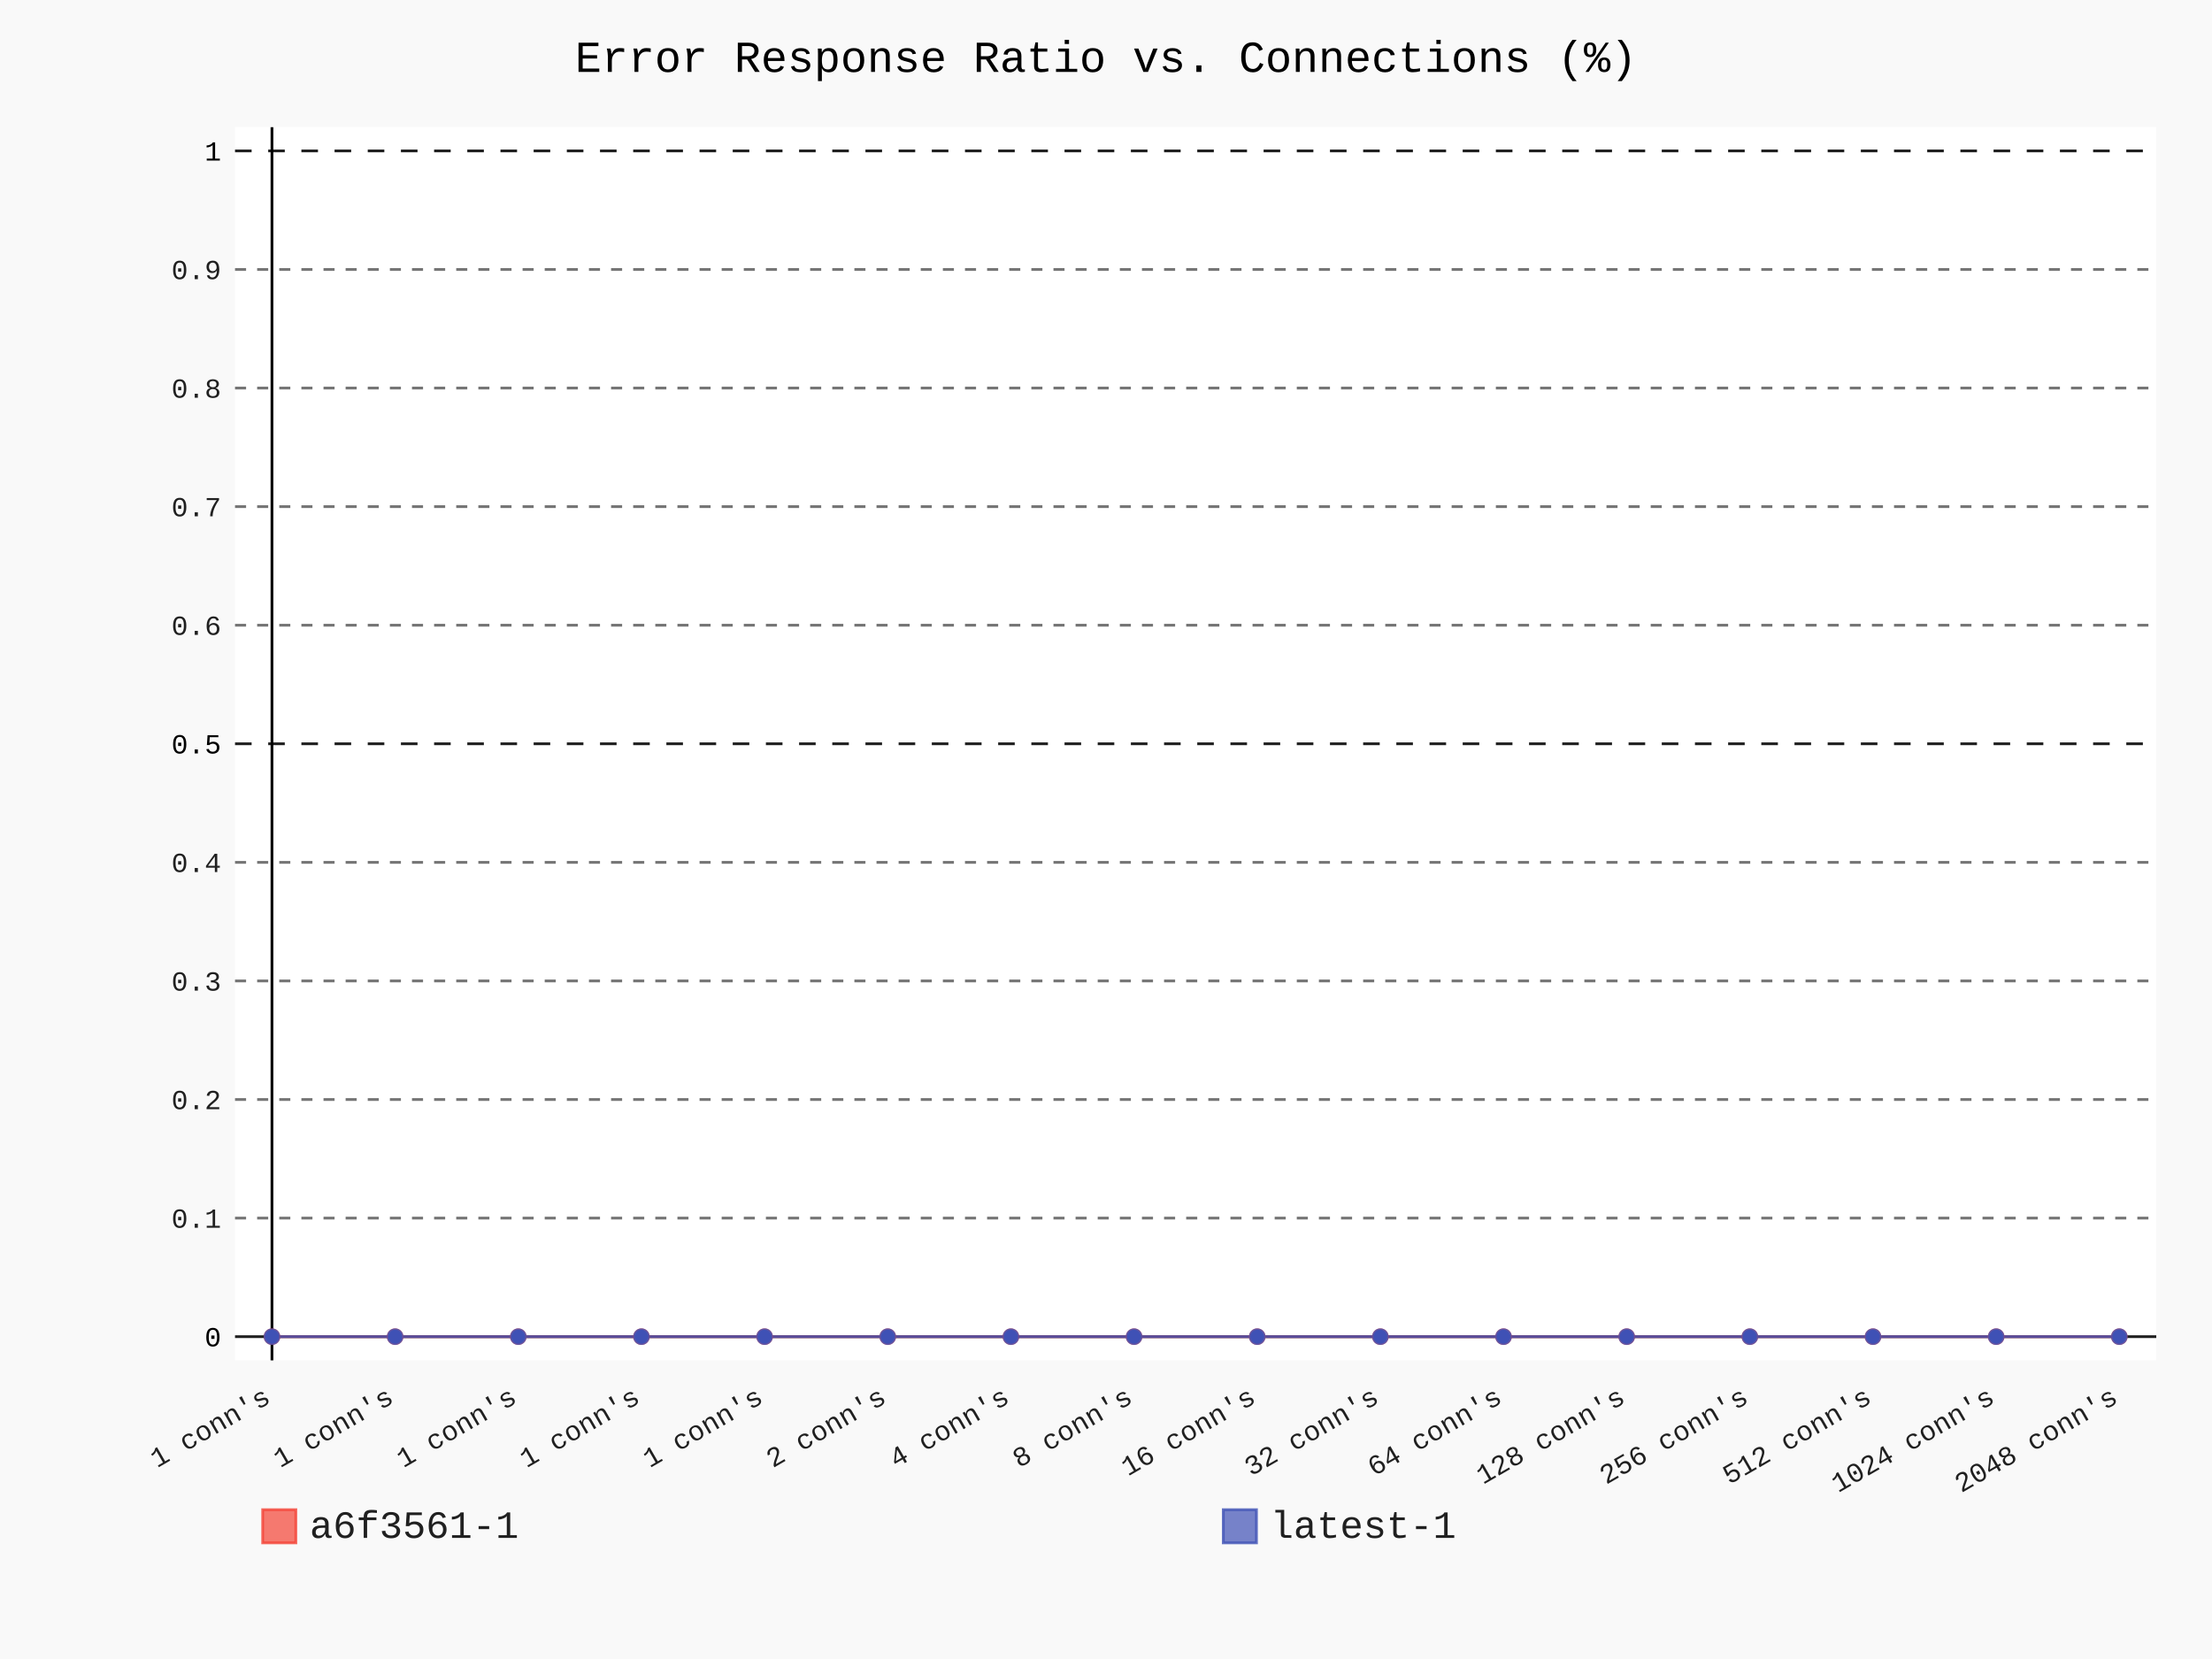
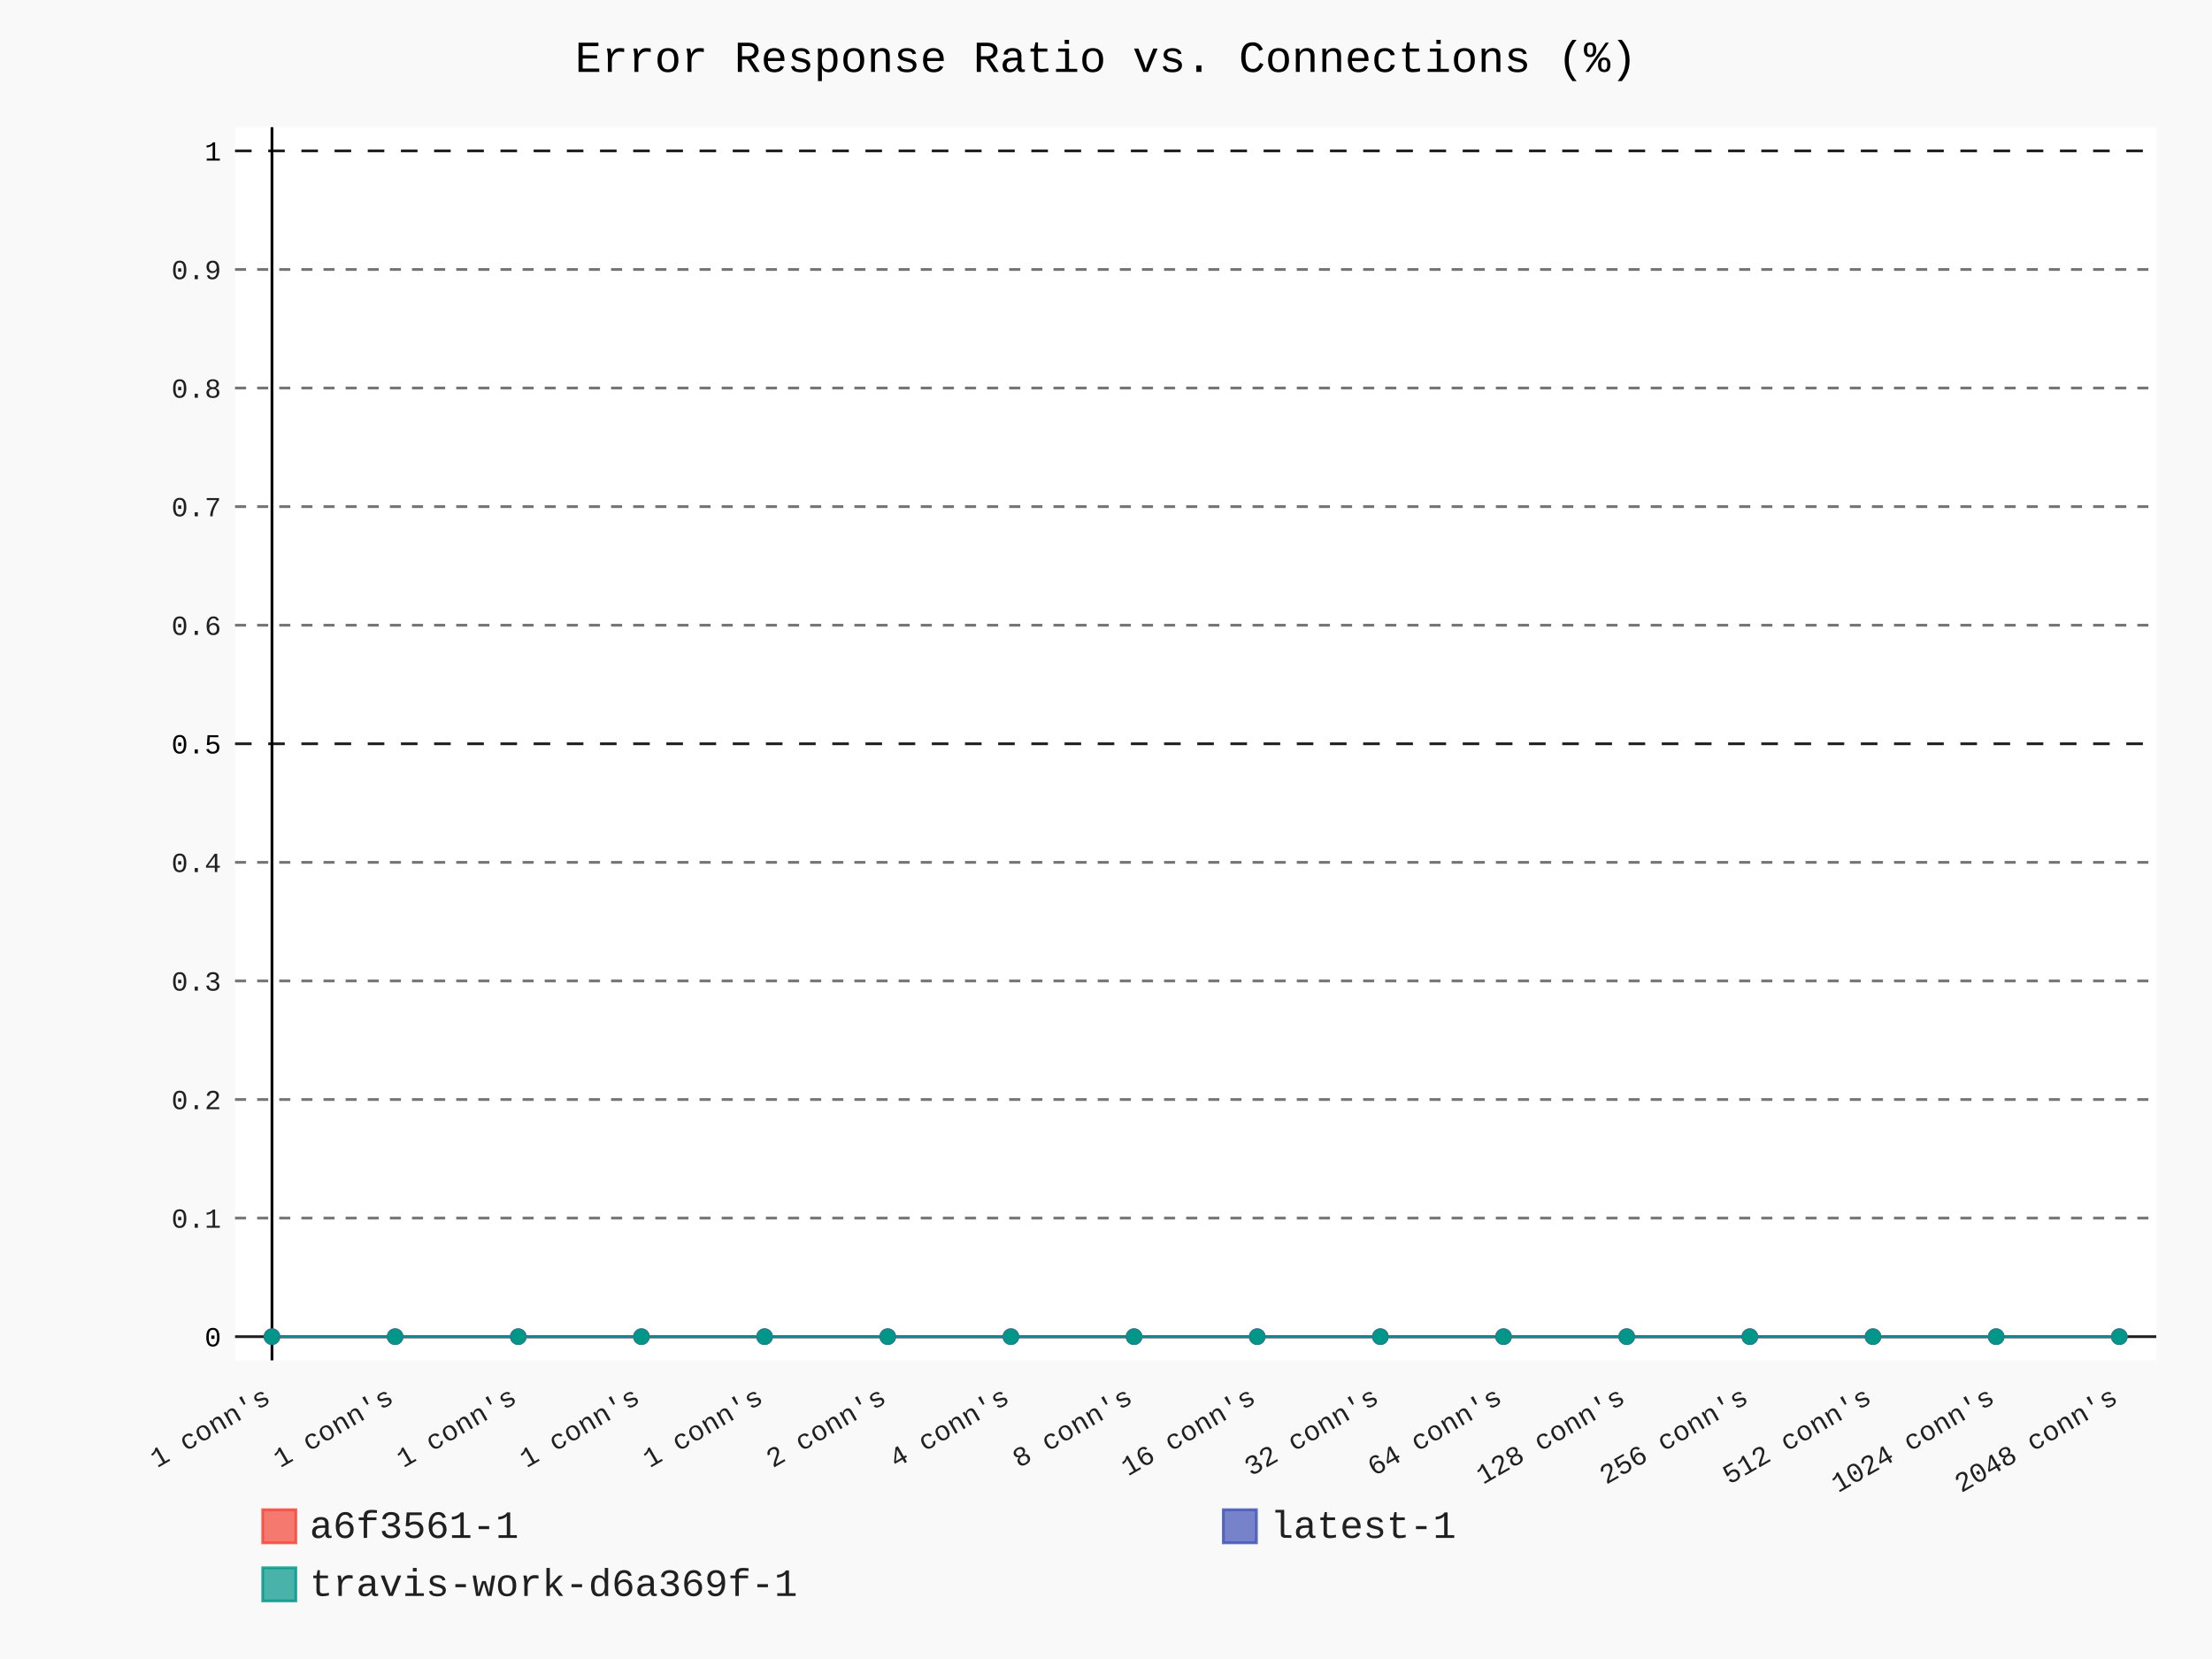
- <svg xmlns="http://www.w3.org/2000/svg" id="chart-85a58064-3020-4a99-ba1d-cfce8221fe41" class="pygal-chart" viewBox="0 0 800 600">
+ <svg xmlns="http://www.w3.org/2000/svg" id="chart-fc28ab5f-202e-4821-9200-833999c88ddc" class="pygal-chart" viewBox="0 0 800 600">
  <defs>
-     <style type="text/css">#chart-85a58064-3020-4a99-ba1d-cfce8221fe41{-webkit-user-select:none;-webkit-font-smoothing:antialiased;font-family:Consolas,"Liberation Mono",Menlo,Courier,monospace}#chart-85a58064-3020-4a99-ba1d-cfce8221fe41 .title{font-family:Consolas,"Liberation Mono",Menlo,Courier,monospace;font-size:16px}#chart-85a58064-3020-4a99-ba1d-cfce8221fe41 .legends .legend text{font-family:Consolas,"Liberation Mono",Menlo,Courier,monospace;font-size:14px}#chart-85a58064-3020-4a99-ba1d-cfce8221fe41 .axis text{font-family:Consolas,"Liberation Mono",Menlo,Courier,monospace;font-size:10px}#chart-85a58064-3020-4a99-ba1d-cfce8221fe41 .axis text.major{font-family:Consolas,"Liberation Mono",Menlo,Courier,monospace;font-size:10px}#chart-85a58064-3020-4a99-ba1d-cfce8221fe41 .text-overlay text.value{font-family:Consolas,"Liberation Mono",Menlo,Courier,monospace;font-size:16px}#chart-85a58064-3020-4a99-ba1d-cfce8221fe41 .text-overlay text.label{font-family:Consolas,"Liberation Mono",Menlo,Courier,monospace;font-size:10px}#chart-85a58064-3020-4a99-ba1d-cfce8221fe41 .tooltip{font-family:Consolas,"Liberation Mono",Menlo,Courier,monospace;font-size:14px}#chart-85a58064-3020-4a99-ba1d-cfce8221fe41 text.no_data{font-family:Consolas,"Liberation Mono",Menlo,Courier,monospace;font-size:64px}
- #chart-85a58064-3020-4a99-ba1d-cfce8221fe41{background-color:rgba(249,249,249,1)}#chart-85a58064-3020-4a99-ba1d-cfce8221fe41 path,#chart-85a58064-3020-4a99-ba1d-cfce8221fe41 line,#chart-85a58064-3020-4a99-ba1d-cfce8221fe41 rect,#chart-85a58064-3020-4a99-ba1d-cfce8221fe41 circle{-webkit-transition:150ms;-moz-transition:150ms;transition:150ms}#chart-85a58064-3020-4a99-ba1d-cfce8221fe41 .graph &gt; .background{fill:rgba(249,249,249,1)}#chart-85a58064-3020-4a99-ba1d-cfce8221fe41 .plot &gt; .background{fill:rgba(255,255,255,1)}#chart-85a58064-3020-4a99-ba1d-cfce8221fe41 .graph{fill:rgba(0,0,0,.87)}#chart-85a58064-3020-4a99-ba1d-cfce8221fe41 text.no_data{fill:rgba(0,0,0,1)}#chart-85a58064-3020-4a99-ba1d-cfce8221fe41 .title{fill:rgba(0,0,0,1)}#chart-85a58064-3020-4a99-ba1d-cfce8221fe41 .legends .legend text{fill:rgba(0,0,0,.87)}#chart-85a58064-3020-4a99-ba1d-cfce8221fe41 .legends .legend:hover text{fill:rgba(0,0,0,1)}#chart-85a58064-3020-4a99-ba1d-cfce8221fe41 .axis .line{stroke:rgba(0,0,0,1)}#chart-85a58064-3020-4a99-ba1d-cfce8221fe41 .axis .guide.line{stroke:rgba(0,0,0,.54)}#chart-85a58064-3020-4a99-ba1d-cfce8221fe41 .axis .major.line{stroke:rgba(0,0,0,.87)}#chart-85a58064-3020-4a99-ba1d-cfce8221fe41 .axis text.major{fill:rgba(0,0,0,1)}#chart-85a58064-3020-4a99-ba1d-cfce8221fe41 .axis.y .guides:hover .guide.line,#chart-85a58064-3020-4a99-ba1d-cfce8221fe41 .line-graph .axis.x .guides:hover .guide.line,#chart-85a58064-3020-4a99-ba1d-cfce8221fe41 .stackedline-graph .axis.x .guides:hover .guide.line,#chart-85a58064-3020-4a99-ba1d-cfce8221fe41 .xy-graph .axis.x .guides:hover .guide.line{stroke:rgba(0,0,0,1)}#chart-85a58064-3020-4a99-ba1d-cfce8221fe41 .axis .guides:hover text{fill:rgba(0,0,0,1)}#chart-85a58064-3020-4a99-ba1d-cfce8221fe41 .reactive{fill-opacity:.7;stroke-opacity:.8}#chart-85a58064-3020-4a99-ba1d-cfce8221fe41 .ci{stroke:rgba(0,0,0,.87)}#chart-85a58064-3020-4a99-ba1d-cfce8221fe41 .reactive.active,#chart-85a58064-3020-4a99-ba1d-cfce8221fe41 .active .reactive{fill-opacity:.8;stroke-opacity:.9;stroke-width:4}#chart-85a58064-3020-4a99-ba1d-cfce8221fe41 .ci .reactive.active{stroke-width:1.5}#chart-85a58064-3020-4a99-ba1d-cfce8221fe41 .series text{fill:rgba(0,0,0,1)}#chart-85a58064-3020-4a99-ba1d-cfce8221fe41 .tooltip rect{fill:rgba(255,255,255,1);stroke:rgba(0,0,0,1);-webkit-transition:opacity 150ms;-moz-transition:opacity 150ms;transition:opacity 150ms}#chart-85a58064-3020-4a99-ba1d-cfce8221fe41 .tooltip .label{fill:rgba(0,0,0,.87)}#chart-85a58064-3020-4a99-ba1d-cfce8221fe41 .tooltip .label{fill:rgba(0,0,0,.87)}#chart-85a58064-3020-4a99-ba1d-cfce8221fe41 .tooltip .legend{font-size:.8em;fill:rgba(0,0,0,.54)}#chart-85a58064-3020-4a99-ba1d-cfce8221fe41 .tooltip .x_label{font-size:.6em;fill:rgba(0,0,0,1)}#chart-85a58064-3020-4a99-ba1d-cfce8221fe41 .tooltip .xlink{font-size:.5em;text-decoration:underline}#chart-85a58064-3020-4a99-ba1d-cfce8221fe41 .tooltip .value{font-size:1.5em}#chart-85a58064-3020-4a99-ba1d-cfce8221fe41 .bound{font-size:.5em}#chart-85a58064-3020-4a99-ba1d-cfce8221fe41 .max-value{font-size:.75em;fill:rgba(0,0,0,.54)}#chart-85a58064-3020-4a99-ba1d-cfce8221fe41 .map-element{fill:rgba(255,255,255,1);stroke:rgba(0,0,0,.54) !important}#chart-85a58064-3020-4a99-ba1d-cfce8221fe41 .map-element .reactive{fill-opacity:inherit;stroke-opacity:inherit}#chart-85a58064-3020-4a99-ba1d-cfce8221fe41 .color-0,#chart-85a58064-3020-4a99-ba1d-cfce8221fe41 .color-0 a:visited{stroke:#F44336;fill:#F44336}#chart-85a58064-3020-4a99-ba1d-cfce8221fe41 .color-1,#chart-85a58064-3020-4a99-ba1d-cfce8221fe41 .color-1 a:visited{stroke:#3F51B5;fill:#3F51B5}#chart-85a58064-3020-4a99-ba1d-cfce8221fe41 .text-overlay .color-0 text{fill:black}#chart-85a58064-3020-4a99-ba1d-cfce8221fe41 .text-overlay .color-1 text{fill:black}
- #chart-85a58064-3020-4a99-ba1d-cfce8221fe41 text.no_data{text-anchor:middle}#chart-85a58064-3020-4a99-ba1d-cfce8221fe41 .guide.line{fill:none}#chart-85a58064-3020-4a99-ba1d-cfce8221fe41 .centered{text-anchor:middle}#chart-85a58064-3020-4a99-ba1d-cfce8221fe41 .title{text-anchor:middle}#chart-85a58064-3020-4a99-ba1d-cfce8221fe41 .legends .legend text{fill-opacity:1}#chart-85a58064-3020-4a99-ba1d-cfce8221fe41 .axis.x text{text-anchor:middle}#chart-85a58064-3020-4a99-ba1d-cfce8221fe41 .axis.x:not(.web) text[transform]{text-anchor:start}#chart-85a58064-3020-4a99-ba1d-cfce8221fe41 .axis.x:not(.web) text[transform].backwards{text-anchor:end}#chart-85a58064-3020-4a99-ba1d-cfce8221fe41 .axis.y text{text-anchor:end}#chart-85a58064-3020-4a99-ba1d-cfce8221fe41 .axis.y text[transform].backwards{text-anchor:start}#chart-85a58064-3020-4a99-ba1d-cfce8221fe41 .axis.y2 text{text-anchor:start}#chart-85a58064-3020-4a99-ba1d-cfce8221fe41 .axis.y2 text[transform].backwards{text-anchor:end}#chart-85a58064-3020-4a99-ba1d-cfce8221fe41 .axis .guide.line{stroke-dasharray:4,4}#chart-85a58064-3020-4a99-ba1d-cfce8221fe41 .axis .major.guide.line{stroke-dasharray:6,6}#chart-85a58064-3020-4a99-ba1d-cfce8221fe41 .horizontal .axis.y .guide.line,#chart-85a58064-3020-4a99-ba1d-cfce8221fe41 .horizontal .axis.y2 .guide.line,#chart-85a58064-3020-4a99-ba1d-cfce8221fe41 .vertical .axis.x .guide.line{opacity:0}#chart-85a58064-3020-4a99-ba1d-cfce8221fe41 .horizontal .axis.always_show .guide.line,#chart-85a58064-3020-4a99-ba1d-cfce8221fe41 .vertical .axis.always_show .guide.line{opacity:1 !important}#chart-85a58064-3020-4a99-ba1d-cfce8221fe41 .axis.y .guides:hover .guide.line,#chart-85a58064-3020-4a99-ba1d-cfce8221fe41 .axis.y2 .guides:hover .guide.line,#chart-85a58064-3020-4a99-ba1d-cfce8221fe41 .axis.x .guides:hover .guide.line{opacity:1}#chart-85a58064-3020-4a99-ba1d-cfce8221fe41 .axis .guides:hover text{opacity:1}#chart-85a58064-3020-4a99-ba1d-cfce8221fe41 .nofill{fill:none}#chart-85a58064-3020-4a99-ba1d-cfce8221fe41 .subtle-fill{fill-opacity:.2}#chart-85a58064-3020-4a99-ba1d-cfce8221fe41 .dot{stroke-width:1px;fill-opacity:1}#chart-85a58064-3020-4a99-ba1d-cfce8221fe41 .dot.active{stroke-width:5px}#chart-85a58064-3020-4a99-ba1d-cfce8221fe41 .dot.negative{fill:transparent}#chart-85a58064-3020-4a99-ba1d-cfce8221fe41 text,#chart-85a58064-3020-4a99-ba1d-cfce8221fe41 tspan{stroke:none !important}#chart-85a58064-3020-4a99-ba1d-cfce8221fe41 .series text.active{opacity:1}#chart-85a58064-3020-4a99-ba1d-cfce8221fe41 .tooltip rect{fill-opacity:.95;stroke-width:.5}#chart-85a58064-3020-4a99-ba1d-cfce8221fe41 .tooltip text{fill-opacity:1}#chart-85a58064-3020-4a99-ba1d-cfce8221fe41 .showable{visibility:hidden}#chart-85a58064-3020-4a99-ba1d-cfce8221fe41 .showable.shown{visibility:visible}#chart-85a58064-3020-4a99-ba1d-cfce8221fe41 .gauge-background{fill:rgba(229,229,229,1);stroke:none}#chart-85a58064-3020-4a99-ba1d-cfce8221fe41 .bg-lines{stroke:rgba(249,249,249,1);stroke-width:2px}</style>
+     <style type="text/css">#chart-fc28ab5f-202e-4821-9200-833999c88ddc{-webkit-user-select:none;-webkit-font-smoothing:antialiased;font-family:Consolas,"Liberation Mono",Menlo,Courier,monospace}#chart-fc28ab5f-202e-4821-9200-833999c88ddc .title{font-family:Consolas,"Liberation Mono",Menlo,Courier,monospace;font-size:16px}#chart-fc28ab5f-202e-4821-9200-833999c88ddc .legends .legend text{font-family:Consolas,"Liberation Mono",Menlo,Courier,monospace;font-size:14px}#chart-fc28ab5f-202e-4821-9200-833999c88ddc .axis text{font-family:Consolas,"Liberation Mono",Menlo,Courier,monospace;font-size:10px}#chart-fc28ab5f-202e-4821-9200-833999c88ddc .axis text.major{font-family:Consolas,"Liberation Mono",Menlo,Courier,monospace;font-size:10px}#chart-fc28ab5f-202e-4821-9200-833999c88ddc .text-overlay text.value{font-family:Consolas,"Liberation Mono",Menlo,Courier,monospace;font-size:16px}#chart-fc28ab5f-202e-4821-9200-833999c88ddc .text-overlay text.label{font-family:Consolas,"Liberation Mono",Menlo,Courier,monospace;font-size:10px}#chart-fc28ab5f-202e-4821-9200-833999c88ddc .tooltip{font-family:Consolas,"Liberation Mono",Menlo,Courier,monospace;font-size:14px}#chart-fc28ab5f-202e-4821-9200-833999c88ddc text.no_data{font-family:Consolas,"Liberation Mono",Menlo,Courier,monospace;font-size:64px}
+ #chart-fc28ab5f-202e-4821-9200-833999c88ddc{background-color:rgba(249,249,249,1)}#chart-fc28ab5f-202e-4821-9200-833999c88ddc path,#chart-fc28ab5f-202e-4821-9200-833999c88ddc line,#chart-fc28ab5f-202e-4821-9200-833999c88ddc rect,#chart-fc28ab5f-202e-4821-9200-833999c88ddc circle{-webkit-transition:150ms;-moz-transition:150ms;transition:150ms}#chart-fc28ab5f-202e-4821-9200-833999c88ddc .graph &gt; .background{fill:rgba(249,249,249,1)}#chart-fc28ab5f-202e-4821-9200-833999c88ddc .plot &gt; .background{fill:rgba(255,255,255,1)}#chart-fc28ab5f-202e-4821-9200-833999c88ddc .graph{fill:rgba(0,0,0,.87)}#chart-fc28ab5f-202e-4821-9200-833999c88ddc text.no_data{fill:rgba(0,0,0,1)}#chart-fc28ab5f-202e-4821-9200-833999c88ddc .title{fill:rgba(0,0,0,1)}#chart-fc28ab5f-202e-4821-9200-833999c88ddc .legends .legend text{fill:rgba(0,0,0,.87)}#chart-fc28ab5f-202e-4821-9200-833999c88ddc .legends .legend:hover text{fill:rgba(0,0,0,1)}#chart-fc28ab5f-202e-4821-9200-833999c88ddc .axis .line{stroke:rgba(0,0,0,1)}#chart-fc28ab5f-202e-4821-9200-833999c88ddc .axis .guide.line{stroke:rgba(0,0,0,.54)}#chart-fc28ab5f-202e-4821-9200-833999c88ddc .axis .major.line{stroke:rgba(0,0,0,.87)}#chart-fc28ab5f-202e-4821-9200-833999c88ddc .axis text.major{fill:rgba(0,0,0,1)}#chart-fc28ab5f-202e-4821-9200-833999c88ddc .axis.y .guides:hover .guide.line,#chart-fc28ab5f-202e-4821-9200-833999c88ddc .line-graph .axis.x .guides:hover .guide.line,#chart-fc28ab5f-202e-4821-9200-833999c88ddc .stackedline-graph .axis.x .guides:hover .guide.line,#chart-fc28ab5f-202e-4821-9200-833999c88ddc .xy-graph .axis.x .guides:hover .guide.line{stroke:rgba(0,0,0,1)}#chart-fc28ab5f-202e-4821-9200-833999c88ddc .axis .guides:hover text{fill:rgba(0,0,0,1)}#chart-fc28ab5f-202e-4821-9200-833999c88ddc .reactive{fill-opacity:.7;stroke-opacity:.8}#chart-fc28ab5f-202e-4821-9200-833999c88ddc .ci{stroke:rgba(0,0,0,.87)}#chart-fc28ab5f-202e-4821-9200-833999c88ddc .reactive.active,#chart-fc28ab5f-202e-4821-9200-833999c88ddc .active .reactive{fill-opacity:.8;stroke-opacity:.9;stroke-width:4}#chart-fc28ab5f-202e-4821-9200-833999c88ddc .ci .reactive.active{stroke-width:1.5}#chart-fc28ab5f-202e-4821-9200-833999c88ddc .series text{fill:rgba(0,0,0,1)}#chart-fc28ab5f-202e-4821-9200-833999c88ddc .tooltip rect{fill:rgba(255,255,255,1);stroke:rgba(0,0,0,1);-webkit-transition:opacity 150ms;-moz-transition:opacity 150ms;transition:opacity 150ms}#chart-fc28ab5f-202e-4821-9200-833999c88ddc .tooltip .label{fill:rgba(0,0,0,.87)}#chart-fc28ab5f-202e-4821-9200-833999c88ddc .tooltip .label{fill:rgba(0,0,0,.87)}#chart-fc28ab5f-202e-4821-9200-833999c88ddc .tooltip .legend{font-size:.8em;fill:rgba(0,0,0,.54)}#chart-fc28ab5f-202e-4821-9200-833999c88ddc .tooltip .x_label{font-size:.6em;fill:rgba(0,0,0,1)}#chart-fc28ab5f-202e-4821-9200-833999c88ddc .tooltip .xlink{font-size:.5em;text-decoration:underline}#chart-fc28ab5f-202e-4821-9200-833999c88ddc .tooltip .value{font-size:1.5em}#chart-fc28ab5f-202e-4821-9200-833999c88ddc .bound{font-size:.5em}#chart-fc28ab5f-202e-4821-9200-833999c88ddc .max-value{font-size:.75em;fill:rgba(0,0,0,.54)}#chart-fc28ab5f-202e-4821-9200-833999c88ddc .map-element{fill:rgba(255,255,255,1);stroke:rgba(0,0,0,.54) !important}#chart-fc28ab5f-202e-4821-9200-833999c88ddc .map-element .reactive{fill-opacity:inherit;stroke-opacity:inherit}#chart-fc28ab5f-202e-4821-9200-833999c88ddc .color-0,#chart-fc28ab5f-202e-4821-9200-833999c88ddc .color-0 a:visited{stroke:#F44336;fill:#F44336}#chart-fc28ab5f-202e-4821-9200-833999c88ddc .color-1,#chart-fc28ab5f-202e-4821-9200-833999c88ddc .color-1 a:visited{stroke:#3F51B5;fill:#3F51B5}#chart-fc28ab5f-202e-4821-9200-833999c88ddc .color-2,#chart-fc28ab5f-202e-4821-9200-833999c88ddc .color-2 a:visited{stroke:#009688;fill:#009688}#chart-fc28ab5f-202e-4821-9200-833999c88ddc .text-overlay .color-0 text{fill:black}#chart-fc28ab5f-202e-4821-9200-833999c88ddc .text-overlay .color-1 text{fill:black}#chart-fc28ab5f-202e-4821-9200-833999c88ddc .text-overlay .color-2 text{fill:black}
+ #chart-fc28ab5f-202e-4821-9200-833999c88ddc text.no_data{text-anchor:middle}#chart-fc28ab5f-202e-4821-9200-833999c88ddc .guide.line{fill:none}#chart-fc28ab5f-202e-4821-9200-833999c88ddc .centered{text-anchor:middle}#chart-fc28ab5f-202e-4821-9200-833999c88ddc .title{text-anchor:middle}#chart-fc28ab5f-202e-4821-9200-833999c88ddc .legends .legend text{fill-opacity:1}#chart-fc28ab5f-202e-4821-9200-833999c88ddc .axis.x text{text-anchor:middle}#chart-fc28ab5f-202e-4821-9200-833999c88ddc .axis.x:not(.web) text[transform]{text-anchor:start}#chart-fc28ab5f-202e-4821-9200-833999c88ddc .axis.x:not(.web) text[transform].backwards{text-anchor:end}#chart-fc28ab5f-202e-4821-9200-833999c88ddc .axis.y text{text-anchor:end}#chart-fc28ab5f-202e-4821-9200-833999c88ddc .axis.y text[transform].backwards{text-anchor:start}#chart-fc28ab5f-202e-4821-9200-833999c88ddc .axis.y2 text{text-anchor:start}#chart-fc28ab5f-202e-4821-9200-833999c88ddc .axis.y2 text[transform].backwards{text-anchor:end}#chart-fc28ab5f-202e-4821-9200-833999c88ddc .axis .guide.line{stroke-dasharray:4,4}#chart-fc28ab5f-202e-4821-9200-833999c88ddc .axis .major.guide.line{stroke-dasharray:6,6}#chart-fc28ab5f-202e-4821-9200-833999c88ddc .horizontal .axis.y .guide.line,#chart-fc28ab5f-202e-4821-9200-833999c88ddc .horizontal .axis.y2 .guide.line,#chart-fc28ab5f-202e-4821-9200-833999c88ddc .vertical .axis.x .guide.line{opacity:0}#chart-fc28ab5f-202e-4821-9200-833999c88ddc .horizontal .axis.always_show .guide.line,#chart-fc28ab5f-202e-4821-9200-833999c88ddc .vertical .axis.always_show .guide.line{opacity:1 !important}#chart-fc28ab5f-202e-4821-9200-833999c88ddc .axis.y .guides:hover .guide.line,#chart-fc28ab5f-202e-4821-9200-833999c88ddc .axis.y2 .guides:hover .guide.line,#chart-fc28ab5f-202e-4821-9200-833999c88ddc .axis.x .guides:hover .guide.line{opacity:1}#chart-fc28ab5f-202e-4821-9200-833999c88ddc .axis .guides:hover text{opacity:1}#chart-fc28ab5f-202e-4821-9200-833999c88ddc .nofill{fill:none}#chart-fc28ab5f-202e-4821-9200-833999c88ddc .subtle-fill{fill-opacity:.2}#chart-fc28ab5f-202e-4821-9200-833999c88ddc .dot{stroke-width:1px;fill-opacity:1}#chart-fc28ab5f-202e-4821-9200-833999c88ddc .dot.active{stroke-width:5px}#chart-fc28ab5f-202e-4821-9200-833999c88ddc .dot.negative{fill:transparent}#chart-fc28ab5f-202e-4821-9200-833999c88ddc text,#chart-fc28ab5f-202e-4821-9200-833999c88ddc tspan{stroke:none !important}#chart-fc28ab5f-202e-4821-9200-833999c88ddc .series text.active{opacity:1}#chart-fc28ab5f-202e-4821-9200-833999c88ddc .tooltip rect{fill-opacity:.95;stroke-width:.5}#chart-fc28ab5f-202e-4821-9200-833999c88ddc .tooltip text{fill-opacity:1}#chart-fc28ab5f-202e-4821-9200-833999c88ddc .showable{visibility:hidden}#chart-fc28ab5f-202e-4821-9200-833999c88ddc .showable.shown{visibility:visible}#chart-fc28ab5f-202e-4821-9200-833999c88ddc .gauge-background{fill:rgba(229,229,229,1);stroke:none}#chart-fc28ab5f-202e-4821-9200-833999c88ddc .bg-lines{stroke:rgba(249,249,249,1);stroke-width:2px}</style>
  </defs>
  <g class="graph line-graph vertical">
    <rect x="0" y="0" width="800" height="600" class="background" />
    <g transform="translate(85, 46)" class="plot">
      <rect x="0" y="0" width="694.842" height="446.0" class="background" />
      <g class="axis y always_show">
        <g class="guides">
          <path d="M0 437.423 h694.842" class="axis major line" />
          <text x="-5" y="440.923" class="major">0</text>
        </g>
        <g class="guides">
          <path d="M0 394.538 h694.842" class="guide line" />
          <text x="-5" y="398.038" class="">0.1</text>
        </g>
        <g class="guides">
          <path d="M0 351.654 h694.842" class="guide line" />
          <text x="-5" y="355.154" class="">0.2</text>
        </g>
        <g class="guides">
          <path d="M0 308.769 h694.842" class="guide line" />
          <text x="-5" y="312.269" class="">0.3</text>
        </g>
        <g class="guides">
          <path d="M0 265.885 h694.842" class="guide line" />
          <text x="-5" y="269.385" class="">0.4</text>
        </g>
        <g class="guides">
          <path d="M0 223 h694.842" class="major guide line" />
          <text x="-5" y="226.5" class="major">0.5</text>
        </g>
        <g class="guides">
          <path d="M0 180.115 h694.842" class="guide line" />
          <text x="-5" y="183.615" class="">0.6</text>
        </g>
        <g class="guides">
          <path d="M0 137.231 h694.842" class="guide line" />
          <text x="-5" y="140.731" class="">0.7</text>
        </g>
        <g class="guides">
          <path d="M0 94.346 h694.842" class="guide line" />
          <text x="-5" y="97.846" class="">0.8</text>
        </g>
        <g class="guides">
          <path d="M0 51.462 h694.842" class="guide line" />
          <text x="-5" y="54.962" class="">0.9</text>
        </g>
        <g class="guides">
          <path d="M0 8.577 h694.842" class="major guide line" />
          <text x="-5" y="12.077" class="major">1</text>
        </g>
      </g>
      <g class="axis x">
        <g class="guides">
          <path d="M13.362 0 v446" class="line" />
          <text x="13.362" y="461.0" class="backwards" transform="rotate(330 13.36235 461)">1 conn's</text>
        </g>
        <g class="guides">
          <path d="M57.904 0 v446" class="guide line" />
          <text x="57.904" y="461.0" class="backwards" transform="rotate(330 57.90353 461)">1 conn's</text>
        </g>
        <g class="guides">
          <path d="M102.445 0 v446" class="guide line" />
          <text x="102.445" y="461.0" class="backwards" transform="rotate(330 102.4447 461)">1 conn's</text>
        </g>
        <g class="guides">
          <path d="M146.986 0 v446" class="guide line" />
          <text x="146.986" y="461.0" class="backwards" transform="rotate(330 146.9859 461)">1 conn's</text>
        </g>
        <g class="guides">
          <path d="M191.527 0 v446" class="guide line" />
          <text x="191.527" y="461.0" class="backwards" transform="rotate(330 191.5271 461)">1 conn's</text>
        </g>
        <g class="guides">
          <path d="M236.068 0 v446" class="guide line" />
          <text x="236.068" y="461.0" class="backwards" transform="rotate(330 236.0682 461)">2 conn's</text>
        </g>
        <g class="guides">
          <path d="M280.609 0 v446" class="guide line" />
          <text x="280.609" y="461.0" class="backwards" transform="rotate(330 280.6094 461)">4 conn's</text>
        </g>
        <g class="guides">
          <path d="M325.151 0 v446" class="guide line" />
          <text x="325.151" y="461.0" class="backwards" transform="rotate(330 325.1506 461)">8 conn's</text>
        </g>
        <g class="guides">
          <path d="M369.692 0 v446" class="guide line" />
          <text x="369.692" y="461.0" class="backwards" transform="rotate(330 369.6917 461)">16 conn's</text>
        </g>
        <g class="guides">
          <path d="M414.233 0 v446" class="guide line" />
          <text x="414.233" y="461.0" class="backwards" transform="rotate(330 414.2329 461)">32 conn's</text>
        </g>
        <g class="guides">
          <path d="M458.774 0 v446" class="guide line" />
          <text x="458.774" y="461.0" class="backwards" transform="rotate(330 458.7741 461)">64 conn's</text>
        </g>
        <g class="guides">
          <path d="M503.315 0 v446" class="guide line" />
          <text x="503.315" y="461.0" class="backwards" transform="rotate(330 503.3153 461)">128 conn's</text>
        </g>
        <g class="guides">
          <path d="M547.856 0 v446" class="guide line" />
          <text x="547.856" y="461.0" class="backwards" transform="rotate(330 547.8564 461)">256 conn's</text>
        </g>
        <g class="guides">
          <path d="M592.398 0 v446" class="guide line" />
          <text x="592.398" y="461.0" class="backwards" transform="rotate(330 592.3976 461)">512 conn's</text>
        </g>
        <g class="guides">
          <path d="M636.939 0 v446" class="guide line" />
          <text x="636.939" y="461.0" class="backwards" transform="rotate(330 636.9388 461)">1024 conn's</text>
        </g>
        <g class="guides">
          <path d="M681.48 0 v446" class="guide line" />
          <text x="681.48" y="461.0" class="backwards" transform="rotate(330 681.48 461)">2048 conn's</text>
        </g>
      </g>
      <g class="series serie-0 color-0">
        <path d="M13.362 437.423 L57.904 437.423 102.445 437.423 146.986 437.423 191.527 437.423 236.068 437.423 280.609 437.423 325.151 437.423 369.692 437.423 414.233 437.423 458.774 437.423 503.315 437.423 547.856 437.423 592.398 437.423 636.939 437.423 681.48 437.423" class="line reactive nofill" />
      </g>
      <g class="series serie-1 color-1">
        <path d="M13.362 437.423 L57.904 437.423 102.445 437.423 146.986 437.423 191.527 437.423 236.068 437.423 280.609 437.423 325.151 437.423 369.692 437.423 414.233 437.423 458.774 437.423 503.315 437.423 547.856 437.423 592.398 437.423 636.939 437.423 681.48 437.423" class="line reactive nofill" />
      </g>
+       <g class="series serie-2 color-2">
+         <path d="M13.362 437.423 L57.904 437.423 102.445 437.423 146.986 437.423 191.527 437.423 236.068 437.423 280.609 437.423 325.151 437.423 369.692 437.423 414.233 437.423 458.774 437.423 503.315 437.423 547.856 437.423 592.398 437.423 636.939 437.423 681.48 437.423" class="line reactive nofill" />
+       </g>
    </g>
    <g class="titles">
      <text x="400.0" y="26" class="title plot_title">Error Response Ratio vs. Connections (%)</text>
    </g>
    <g transform="translate(85, 46)" class="plot overlay">
      <g class="series serie-0 color-0">
        <g class="dots">
          <circle cx="13.362" cy="437.423" r="2.5" class="dot reactive tooltip-trigger" />
        </g>
        <g class="dots">
          <circle cx="57.904" cy="437.423" r="2.5" class="dot reactive tooltip-trigger" />
        </g>
        <g class="dots">
          <circle cx="102.445" cy="437.423" r="2.5" class="dot reactive tooltip-trigger" />
        </g>
        <g class="dots">
          <circle cx="146.986" cy="437.423" r="2.5" class="dot reactive tooltip-trigger" />
        </g>
        <g class="dots">
          <circle cx="191.527" cy="437.423" r="2.5" class="dot reactive tooltip-trigger" />
        </g>
        <g class="dots">
          <circle cx="236.068" cy="437.423" r="2.5" class="dot reactive tooltip-trigger" />
        </g>
        <g class="dots">
          <circle cx="280.609" cy="437.423" r="2.5" class="dot reactive tooltip-trigger" />
        </g>
        <g class="dots">
          <circle cx="325.151" cy="437.423" r="2.5" class="dot reactive tooltip-trigger" />
        </g>
        <g class="dots">
          <circle cx="369.692" cy="437.423" r="2.5" class="dot reactive tooltip-trigger" />
        </g>
        <g class="dots">
          <circle cx="414.233" cy="437.423" r="2.5" class="dot reactive tooltip-trigger" />
        </g>
        <g class="dots">
          <circle cx="458.774" cy="437.423" r="2.5" class="dot reactive tooltip-trigger" />
        </g>
        <g class="dots">
          <circle cx="503.315" cy="437.423" r="2.5" class="dot reactive tooltip-trigger" />
        </g>
        <g class="dots">
          <circle cx="547.856" cy="437.423" r="2.5" class="dot reactive tooltip-trigger" />
        </g>
        <g class="dots">
          <circle cx="592.398" cy="437.423" r="2.5" class="dot reactive tooltip-trigger" />
        </g>
        <g class="dots">
          <circle cx="636.939" cy="437.423" r="2.5" class="dot reactive tooltip-trigger" />
        </g>
        <g class="dots">
          <circle cx="681.48" cy="437.423" r="2.5" class="dot reactive tooltip-trigger" />
        </g>
      </g>
      <g class="series serie-1 color-1">
+         <g class="dots">
+           <circle cx="13.362" cy="437.423" r="2.5" class="dot reactive tooltip-trigger" />
+         </g>
+         <g class="dots">
+           <circle cx="57.904" cy="437.423" r="2.5" class="dot reactive tooltip-trigger" />
+         </g>
+         <g class="dots">
+           <circle cx="102.445" cy="437.423" r="2.5" class="dot reactive tooltip-trigger" />
+         </g>
+         <g class="dots">
+           <circle cx="146.986" cy="437.423" r="2.5" class="dot reactive tooltip-trigger" />
+         </g>
+         <g class="dots">
+           <circle cx="191.527" cy="437.423" r="2.5" class="dot reactive tooltip-trigger" />
+         </g>
+         <g class="dots">
+           <circle cx="236.068" cy="437.423" r="2.5" class="dot reactive tooltip-trigger" />
+         </g>
+         <g class="dots">
+           <circle cx="280.609" cy="437.423" r="2.5" class="dot reactive tooltip-trigger" />
+         </g>
+         <g class="dots">
+           <circle cx="325.151" cy="437.423" r="2.5" class="dot reactive tooltip-trigger" />
+         </g>
+         <g class="dots">
+           <circle cx="369.692" cy="437.423" r="2.5" class="dot reactive tooltip-trigger" />
+         </g>
+         <g class="dots">
+           <circle cx="414.233" cy="437.423" r="2.5" class="dot reactive tooltip-trigger" />
+         </g>
+         <g class="dots">
+           <circle cx="458.774" cy="437.423" r="2.5" class="dot reactive tooltip-trigger" />
+         </g>
+         <g class="dots">
+           <circle cx="503.315" cy="437.423" r="2.5" class="dot reactive tooltip-trigger" />
+         </g>
+         <g class="dots">
+           <circle cx="547.856" cy="437.423" r="2.5" class="dot reactive tooltip-trigger" />
+         </g>
+         <g class="dots">
+           <circle cx="592.398" cy="437.423" r="2.5" class="dot reactive tooltip-trigger" />
+         </g>
+         <g class="dots">
+           <circle cx="636.939" cy="437.423" r="2.5" class="dot reactive tooltip-trigger" />
+         </g>
+         <g class="dots">
+           <circle cx="681.48" cy="437.423" r="2.5" class="dot reactive tooltip-trigger" />
+         </g>
+       </g>
+       <g class="series serie-2 color-2">
        <g class="dots">
          <circle cx="13.362" cy="437.423" r="2.5" class="dot reactive tooltip-trigger" />
        </g>
        <g class="dots">
          <circle cx="57.904" cy="437.423" r="2.5" class="dot reactive tooltip-trigger" />
        </g>
        <g class="dots">
          <circle cx="102.445" cy="437.423" r="2.5" class="dot reactive tooltip-trigger" />
        </g>
        <g class="dots">
          <circle cx="146.986" cy="437.423" r="2.5" class="dot reactive tooltip-trigger" />
        </g>
        <g class="dots">
          <circle cx="191.527" cy="437.423" r="2.5" class="dot reactive tooltip-trigger" />
        </g>
        <g class="dots">
          <circle cx="236.068" cy="437.423" r="2.5" class="dot reactive tooltip-trigger" />
        </g>
        <g class="dots">
          <circle cx="280.609" cy="437.423" r="2.5" class="dot reactive tooltip-trigger" />
        </g>
        <g class="dots">
          <circle cx="325.151" cy="437.423" r="2.5" class="dot reactive tooltip-trigger" />
        </g>
        <g class="dots">
          <circle cx="369.692" cy="437.423" r="2.5" class="dot reactive tooltip-trigger" />
        </g>
        <g class="dots">
          <circle cx="414.233" cy="437.423" r="2.5" class="dot reactive tooltip-trigger" />
        </g>
        <g class="dots">
          <circle cx="458.774" cy="437.423" r="2.5" class="dot reactive tooltip-trigger" />
        </g>
        <g class="dots">
          <circle cx="503.315" cy="437.423" r="2.5" class="dot reactive tooltip-trigger" />
        </g>
        <g class="dots">
          <circle cx="547.856" cy="437.423" r="2.5" class="dot reactive tooltip-trigger" />
        </g>
        <g class="dots">
          <circle cx="592.398" cy="437.423" r="2.5" class="dot reactive tooltip-trigger" />
        </g>
        <g class="dots">
          <circle cx="636.939" cy="437.423" r="2.5" class="dot reactive tooltip-trigger" />
        </g>
        <g class="dots">
          <circle cx="681.48" cy="437.423" r="2.5" class="dot reactive tooltip-trigger" />
        </g>
      </g>
    </g>
    <g transform="translate(85, 46)" class="plot text-overlay">
      <g class="series serie-0 color-0" />
      <g class="series serie-1 color-1" />
+       <g class="series serie-2 color-2" />
    </g>
    <g transform="translate(85, 46)" class="plot tooltip-overlay">
      <g transform="translate(0 0)" style="opacity: 0" class="tooltip">
        <rect rx="0" ry="0" width="0" height="0" class="tooltip-box" />
        <g class="text" />
      </g>
    </g>
    <g transform="translate(95, 545)" class="legends">
      <g id="activate-serie-0" class="legend reactive activate-serie">
        <rect x="0.0" y="1.0" width="12" height="12" class="color-0 reactive" />
        <text x="17.0" y="11.2">a6f3561-1</text>
      </g>
      <g id="activate-serie-1" class="legend reactive activate-serie">
        <rect x="347.421" y="1.0" width="12" height="12" class="color-1 reactive" />
        <text x="364.421" y="11.2">latest-1</text>
      </g>
+       <g id="activate-serie-2" class="legend reactive activate-serie">
+         <rect x="0.0" y="22.0" width="12" height="12" class="color-2 reactive" />
+         <text x="17.0" y="32.2">travis-work-d6a369f-1</text>
+       </g>
    </g>
  </g>
</svg>
